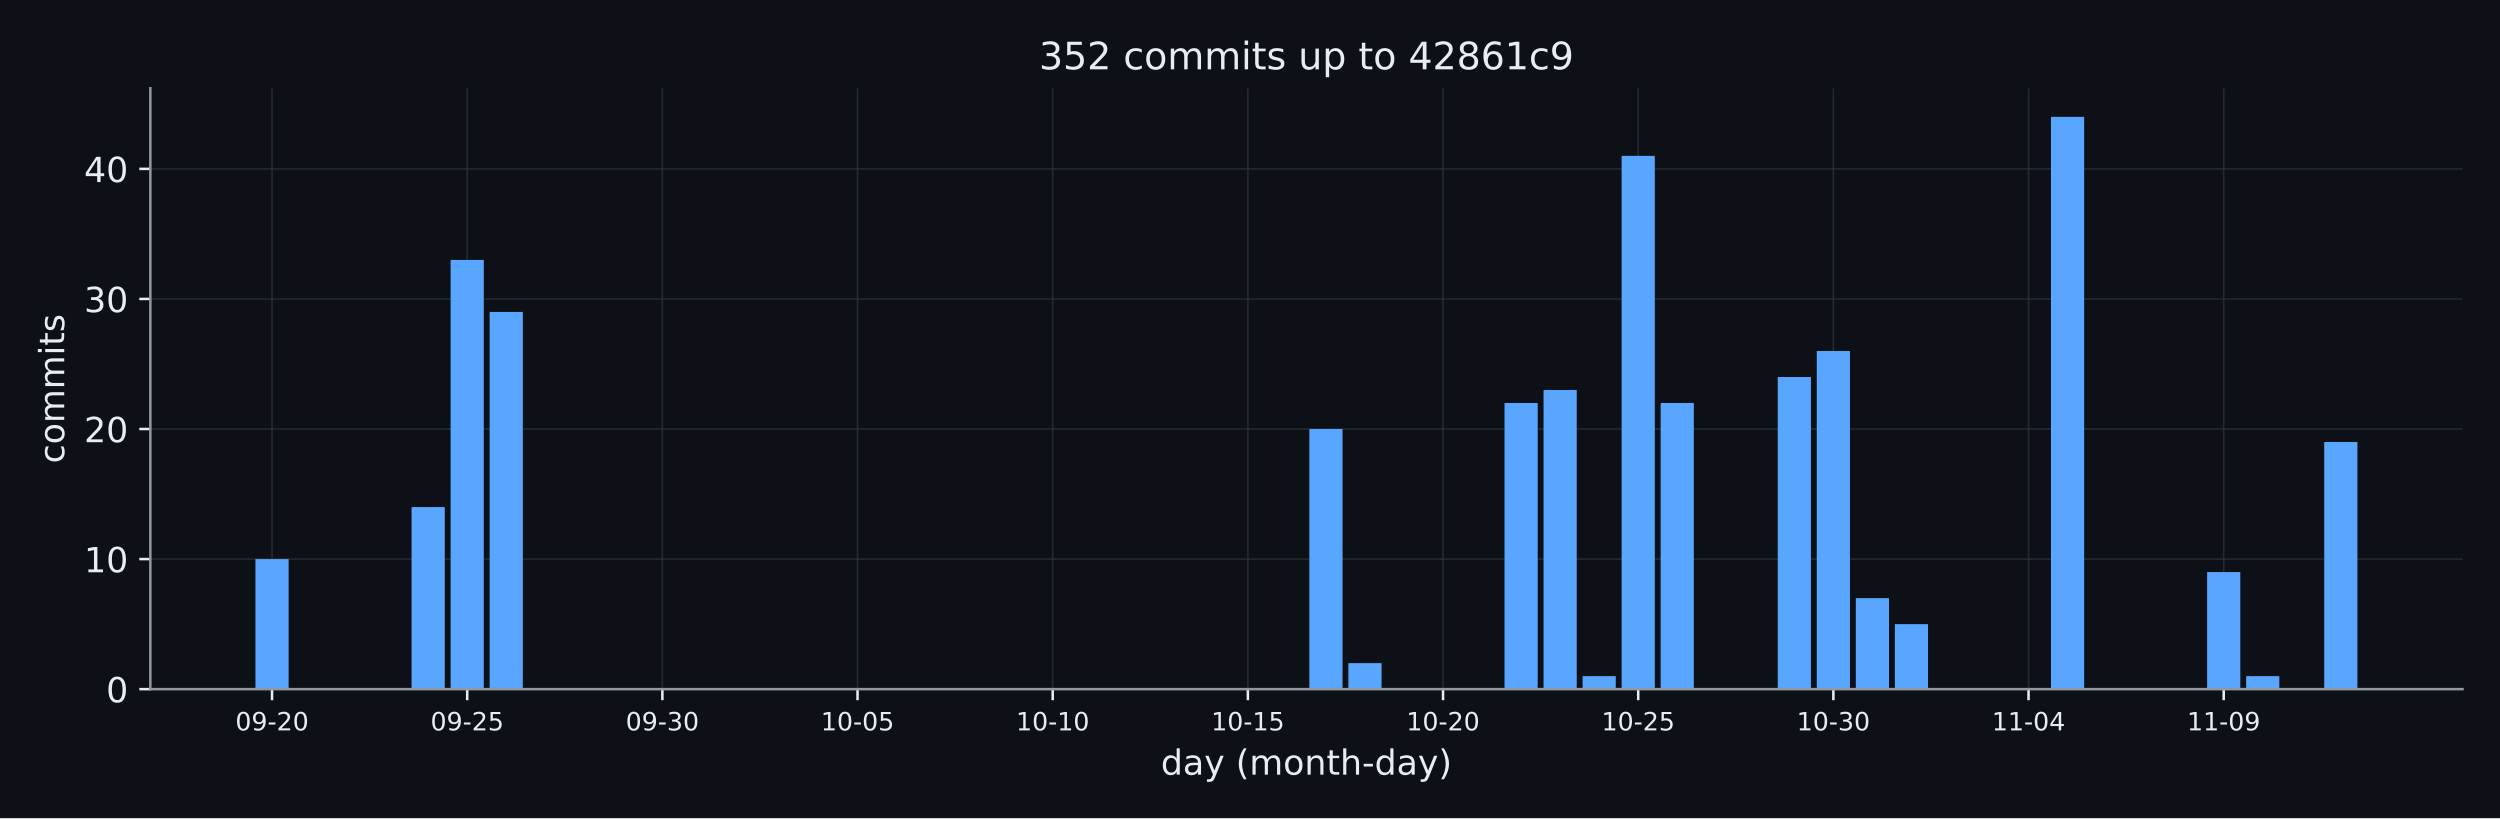
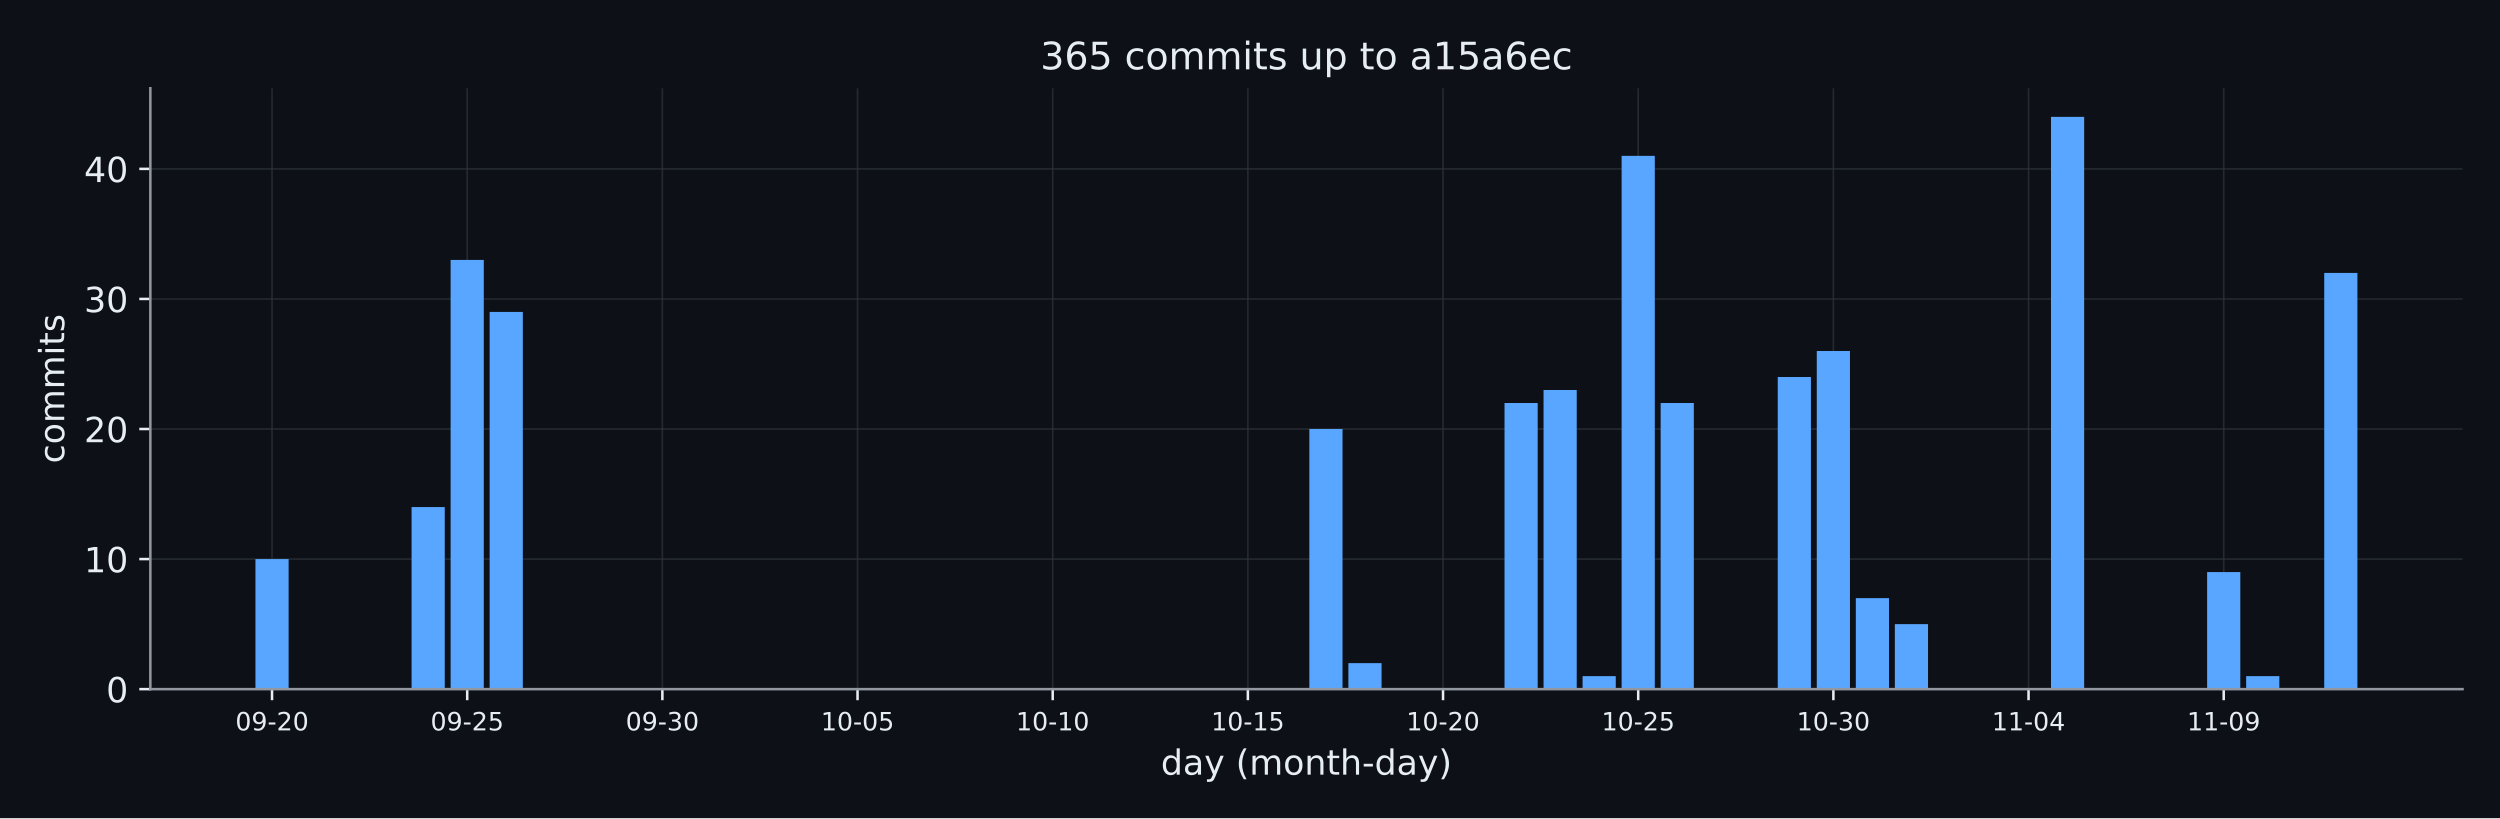
<svg xmlns="http://www.w3.org/2000/svg" xmlns:xlink="http://www.w3.org/1999/xlink" width="792pt" height="259.2pt" viewBox="0 0 792 259.2" version="1.1">
  <defs>
    <style type="text/css">*{stroke-linejoin: round; stroke-linecap: butt}</style>
  </defs>
  <g id="figure_1">
    <g id="patch_1">
      <path d="M 0 259.2  L 792 259.2  L 792 0  L 0 0  z " style="fill: #0d1117" />
    </g>
    <g id="axes_1">
      <g id="patch_2">
        <path d="M 47.63 218.32  L 780.12 218.32  L 780.12 27.96  L 47.63 27.96  z " style="fill: #0d1117" />
      </g>
      <g id="matplotlib.axis_1">
        <g id="xtick_1">
          <g id="line2d_1">
            <path d="M 86.18 218.32  L 86.18 27.96  " clip-path="url(#p0a0dd25778)" style="fill: none; stroke: #30363d; stroke-opacity: 0.7; stroke-width: 0.5; stroke-linecap: square" />
          </g>
          <g id="line2d_2">
            <defs>
              <path id="md06b79307a" d="M 0 0  L 0 3.5  " style="stroke: #e6edf3; stroke-width: 0.8" />
            </defs>
            <g>
              <use xlink:href="#md06b79307a" x="86.18" y="218.32" style="fill: #e6edf3; stroke: #e6edf3; stroke-width: 0.8" />
            </g>
          </g>
          <g id="text_1">
            <text style="font-size: 8px; font-family: 'DejaVu Sans', 'Bitstream Vera Sans', 'Computer Modern Sans Serif', 'Lucida Grande', 'Verdana', 'Geneva', 'Lucid', 'Arial', 'Helvetica', 'Avant Garde', sans-serif; text-anchor: middle; fill: #e6edf3" x="86.18" y="231.399" transform="rotate(-0 86.18048 231.3988)">09-20</text>
          </g>
        </g>
        <g id="xtick_2">
          <g id="line2d_3">
            <path d="M 148.01 218.32  L 148.01 27.96  " clip-path="url(#p0a0dd25778)" style="fill: none; stroke: #30363d; stroke-opacity: 0.7; stroke-width: 0.5; stroke-linecap: square" />
          </g>
          <g id="line2d_4">
            <g>
              <use xlink:href="#md06b79307a" x="148.01" y="218.32" style="fill: #e6edf3; stroke: #e6edf3; stroke-width: 0.8" />
            </g>
          </g>
          <g id="text_2">
            <text style="font-size: 8px; font-family: 'DejaVu Sans', 'Bitstream Vera Sans', 'Computer Modern Sans Serif', 'Lucida Grande', 'Verdana', 'Geneva', 'Lucid', 'Arial', 'Helvetica', 'Avant Garde', sans-serif; text-anchor: middle; fill: #e6edf3" x="148.01" y="231.399" transform="rotate(-0 148.0096 231.3988)">09-25</text>
          </g>
        </g>
        <g id="xtick_3">
          <g id="line2d_5">
            <path d="M 209.839 218.32  L 209.839 27.96  " clip-path="url(#p0a0dd25778)" style="fill: none; stroke: #30363d; stroke-opacity: 0.7; stroke-width: 0.5; stroke-linecap: square" />
          </g>
          <g id="line2d_6">
            <g>
              <use xlink:href="#md06b79307a" x="209.839" y="218.32" style="fill: #e6edf3; stroke: #e6edf3; stroke-width: 0.8" />
            </g>
          </g>
          <g id="text_3">
            <text style="font-size: 8px; font-family: 'DejaVu Sans', 'Bitstream Vera Sans', 'Computer Modern Sans Serif', 'Lucida Grande', 'Verdana', 'Geneva', 'Lucid', 'Arial', 'Helvetica', 'Avant Garde', sans-serif; text-anchor: middle; fill: #e6edf3" x="209.839" y="231.399" transform="rotate(-0 209.8388 231.3988)">09-30</text>
          </g>
        </g>
        <g id="xtick_4">
          <g id="line2d_7">
            <path d="M 271.668 218.32  L 271.668 27.96  " clip-path="url(#p0a0dd25778)" style="fill: none; stroke: #30363d; stroke-opacity: 0.7; stroke-width: 0.5; stroke-linecap: square" />
          </g>
          <g id="line2d_8">
            <g>
              <use xlink:href="#md06b79307a" x="271.668" y="218.32" style="fill: #e6edf3; stroke: #e6edf3; stroke-width: 0.8" />
            </g>
          </g>
          <g id="text_4">
            <text style="font-size: 8px; font-family: 'DejaVu Sans', 'Bitstream Vera Sans', 'Computer Modern Sans Serif', 'Lucida Grande', 'Verdana', 'Geneva', 'Lucid', 'Arial', 'Helvetica', 'Avant Garde', sans-serif; text-anchor: middle; fill: #e6edf3" x="271.668" y="231.399" transform="rotate(-0 271.6679 231.3988)">10-05</text>
          </g>
        </g>
        <g id="xtick_5">
          <g id="line2d_9">
            <path d="M 333.497 218.32  L 333.497 27.96  " clip-path="url(#p0a0dd25778)" style="fill: none; stroke: #30363d; stroke-opacity: 0.7; stroke-width: 0.5; stroke-linecap: square" />
          </g>
          <g id="line2d_10">
            <g>
              <use xlink:href="#md06b79307a" x="333.497" y="218.32" style="fill: #e6edf3; stroke: #e6edf3; stroke-width: 0.8" />
            </g>
          </g>
          <g id="text_5">
            <text style="font-size: 8px; font-family: 'DejaVu Sans', 'Bitstream Vera Sans', 'Computer Modern Sans Serif', 'Lucida Grande', 'Verdana', 'Geneva', 'Lucid', 'Arial', 'Helvetica', 'Avant Garde', sans-serif; text-anchor: middle; fill: #e6edf3" x="333.497" y="231.399" transform="rotate(-0 333.4971 231.3988)">10-10</text>
          </g>
        </g>
        <g id="xtick_6">
          <g id="line2d_11">
            <path d="M 395.326 218.32  L 395.326 27.96  " clip-path="url(#p0a0dd25778)" style="fill: none; stroke: #30363d; stroke-opacity: 0.7; stroke-width: 0.5; stroke-linecap: square" />
          </g>
          <g id="line2d_12">
            <g>
              <use xlink:href="#md06b79307a" x="395.326" y="218.32" style="fill: #e6edf3; stroke: #e6edf3; stroke-width: 0.8" />
            </g>
          </g>
          <g id="text_6">
            <text style="font-size: 8px; font-family: 'DejaVu Sans', 'Bitstream Vera Sans', 'Computer Modern Sans Serif', 'Lucida Grande', 'Verdana', 'Geneva', 'Lucid', 'Arial', 'Helvetica', 'Avant Garde', sans-serif; text-anchor: middle; fill: #e6edf3" x="395.326" y="231.399" transform="rotate(-0 395.3263 231.3988)">10-15</text>
          </g>
        </g>
        <g id="xtick_7">
          <g id="line2d_13">
            <path d="M 457.155 218.32  L 457.155 27.96  " clip-path="url(#p0a0dd25778)" style="fill: none; stroke: #30363d; stroke-opacity: 0.7; stroke-width: 0.5; stroke-linecap: square" />
          </g>
          <g id="line2d_14">
            <g>
              <use xlink:href="#md06b79307a" x="457.155" y="218.32" style="fill: #e6edf3; stroke: #e6edf3; stroke-width: 0.8" />
            </g>
          </g>
          <g id="text_7">
            <text style="font-size: 8px; font-family: 'DejaVu Sans', 'Bitstream Vera Sans', 'Computer Modern Sans Serif', 'Lucida Grande', 'Verdana', 'Geneva', 'Lucid', 'Arial', 'Helvetica', 'Avant Garde', sans-serif; text-anchor: middle; fill: #e6edf3" x="457.155" y="231.399" transform="rotate(-0 457.1554 231.3988)">10-20</text>
          </g>
        </g>
        <g id="xtick_8">
          <g id="line2d_15">
            <path d="M 518.985 218.32  L 518.985 27.96  " clip-path="url(#p0a0dd25778)" style="fill: none; stroke: #30363d; stroke-opacity: 0.7; stroke-width: 0.5; stroke-linecap: square" />
          </g>
          <g id="line2d_16">
            <g>
              <use xlink:href="#md06b79307a" x="518.985" y="218.32" style="fill: #e6edf3; stroke: #e6edf3; stroke-width: 0.8" />
            </g>
          </g>
          <g id="text_8">
            <text style="font-size: 8px; font-family: 'DejaVu Sans', 'Bitstream Vera Sans', 'Computer Modern Sans Serif', 'Lucida Grande', 'Verdana', 'Geneva', 'Lucid', 'Arial', 'Helvetica', 'Avant Garde', sans-serif; text-anchor: middle; fill: #e6edf3" x="518.985" y="231.399" transform="rotate(-0 518.9846 231.3988)">10-25</text>
          </g>
        </g>
        <g id="xtick_9">
          <g id="line2d_17">
            <path d="M 580.814 218.32  L 580.814 27.96  " clip-path="url(#p0a0dd25778)" style="fill: none; stroke: #30363d; stroke-opacity: 0.7; stroke-width: 0.5; stroke-linecap: square" />
          </g>
          <g id="line2d_18">
            <g>
              <use xlink:href="#md06b79307a" x="580.814" y="218.32" style="fill: #e6edf3; stroke: #e6edf3; stroke-width: 0.8" />
            </g>
          </g>
          <g id="text_9">
            <text style="font-size: 8px; font-family: 'DejaVu Sans', 'Bitstream Vera Sans', 'Computer Modern Sans Serif', 'Lucida Grande', 'Verdana', 'Geneva', 'Lucid', 'Arial', 'Helvetica', 'Avant Garde', sans-serif; text-anchor: middle; fill: #e6edf3" x="580.814" y="231.399" transform="rotate(-0 580.8137 231.3988)">10-30</text>
          </g>
        </g>
        <g id="xtick_10">
          <g id="line2d_19">
            <path d="M 642.643 218.32  L 642.643 27.96  " clip-path="url(#p0a0dd25778)" style="fill: none; stroke: #30363d; stroke-opacity: 0.7; stroke-width: 0.5; stroke-linecap: square" />
          </g>
          <g id="line2d_20">
            <g>
              <use xlink:href="#md06b79307a" x="642.643" y="218.32" style="fill: #e6edf3; stroke: #e6edf3; stroke-width: 0.8" />
            </g>
          </g>
          <g id="text_10">
            <text style="font-size: 8px; font-family: 'DejaVu Sans', 'Bitstream Vera Sans', 'Computer Modern Sans Serif', 'Lucida Grande', 'Verdana', 'Geneva', 'Lucid', 'Arial', 'Helvetica', 'Avant Garde', sans-serif; text-anchor: middle; fill: #e6edf3" x="642.643" y="231.399" transform="rotate(-0 642.6429 231.3988)">11-04</text>
          </g>
        </g>
        <g id="xtick_11">
          <g id="line2d_21">
            <path d="M 704.472 218.32  L 704.472 27.96  " clip-path="url(#p0a0dd25778)" style="fill: none; stroke: #30363d; stroke-opacity: 0.7; stroke-width: 0.5; stroke-linecap: square" />
          </g>
          <g id="line2d_22">
            <g>
              <use xlink:href="#md06b79307a" x="704.472" y="218.32" style="fill: #e6edf3; stroke: #e6edf3; stroke-width: 0.8" />
            </g>
          </g>
          <g id="text_11">
            <text style="font-size: 8px; font-family: 'DejaVu Sans', 'Bitstream Vera Sans', 'Computer Modern Sans Serif', 'Lucida Grande', 'Verdana', 'Geneva', 'Lucid', 'Arial', 'Helvetica', 'Avant Garde', sans-serif; text-anchor: middle; fill: #e6edf3" x="704.472" y="231.399" transform="rotate(-0 704.472 231.3988)">11-09</text>
          </g>
        </g>
        <g id="text_12">
          <text style="font-size: 11px; font-family: 'DejaVu Sans', 'Bitstream Vera Sans', 'Computer Modern Sans Serif', 'Lucida Grande', 'Verdana', 'Geneva', 'Lucid', 'Arial', 'Helvetica', 'Avant Garde', sans-serif; text-anchor: middle; fill: #e6edf3" x="413.875" y="245.421" transform="rotate(-0 413.875 245.4208)">day (month-day)</text>
        </g>
      </g>
      <g id="matplotlib.axis_2">
        <g id="ytick_1">
          <g id="line2d_23">
            <path d="M 47.63 218.32  L 780.12 218.32  " clip-path="url(#p0a0dd25778)" style="fill: none; stroke: #30363d; stroke-opacity: 0.7; stroke-width: 0.5; stroke-linecap: square" />
          </g>
          <g id="line2d_24">
            <defs>
              <path id="m340b3836e4" d="M 0 0  L -3.5 0  " style="stroke: #e6edf3; stroke-width: 0.8" />
            </defs>
            <g>
              <use xlink:href="#m340b3836e4" x="47.63" y="218.32" style="fill: #e6edf3; stroke: #e6edf3; stroke-width: 0.8" />
            </g>
          </g>
          <g id="text_13">
            <text style="font-size: 11px; font-family: 'DejaVu Sans', 'Bitstream Vera Sans', 'Computer Modern Sans Serif', 'Lucida Grande', 'Verdana', 'Geneva', 'Lucid', 'Arial', 'Helvetica', 'Avant Garde', sans-serif; text-anchor: end; fill: #e6edf3" x="40.63" y="222.499" transform="rotate(-0 40.63 222.4991)">0</text>
          </g>
        </g>
        <g id="ytick_2">
          <g id="line2d_25">
            <path d="M 47.63 177.117  L 780.12 177.117  " clip-path="url(#p0a0dd25778)" style="fill: none; stroke: #30363d; stroke-opacity: 0.7; stroke-width: 0.5; stroke-linecap: square" />
          </g>
          <g id="line2d_26">
            <g>
              <use xlink:href="#m340b3836e4" x="47.63" y="177.117" style="fill: #e6edf3; stroke: #e6edf3; stroke-width: 0.8" />
            </g>
          </g>
          <g id="text_14">
            <text style="font-size: 11px; font-family: 'DejaVu Sans', 'Bitstream Vera Sans', 'Computer Modern Sans Serif', 'Lucida Grande', 'Verdana', 'Geneva', 'Lucid', 'Arial', 'Helvetica', 'Avant Garde', sans-serif; text-anchor: end; fill: #e6edf3" x="40.63" y="181.296" transform="rotate(-0 40.63 181.2957)">10</text>
          </g>
        </g>
        <g id="ytick_3">
          <g id="line2d_27">
            <path d="M 47.63 135.913  L 780.12 135.913  " clip-path="url(#p0a0dd25778)" style="fill: none; stroke: #30363d; stroke-opacity: 0.7; stroke-width: 0.5; stroke-linecap: square" />
          </g>
          <g id="line2d_28">
            <g>
              <use xlink:href="#m340b3836e4" x="47.63" y="135.913" style="fill: #e6edf3; stroke: #e6edf3; stroke-width: 0.8" />
            </g>
          </g>
          <g id="text_15">
            <text style="font-size: 11px; font-family: 'DejaVu Sans', 'Bitstream Vera Sans', 'Computer Modern Sans Serif', 'Lucida Grande', 'Verdana', 'Geneva', 'Lucid', 'Arial', 'Helvetica', 'Avant Garde', sans-serif; text-anchor: end; fill: #e6edf3" x="40.63" y="140.092" transform="rotate(-0 40.63 140.0922)">20</text>
          </g>
        </g>
        <g id="ytick_4">
          <g id="line2d_29">
            <path d="M 47.63 94.71  L 780.12 94.71  " clip-path="url(#p0a0dd25778)" style="fill: none; stroke: #30363d; stroke-opacity: 0.7; stroke-width: 0.5; stroke-linecap: square" />
          </g>
          <g id="line2d_30">
            <g>
              <use xlink:href="#m340b3836e4" x="47.63" y="94.71" style="fill: #e6edf3; stroke: #e6edf3; stroke-width: 0.8" />
            </g>
          </g>
          <g id="text_16">
            <text style="font-size: 11px; font-family: 'DejaVu Sans', 'Bitstream Vera Sans', 'Computer Modern Sans Serif', 'Lucida Grande', 'Verdana', 'Geneva', 'Lucid', 'Arial', 'Helvetica', 'Avant Garde', sans-serif; text-anchor: end; fill: #e6edf3" x="40.63" y="98.889" transform="rotate(-0 40.63 98.88875)">30</text>
          </g>
        </g>
        <g id="ytick_5">
          <g id="line2d_31">
            <path d="M 47.63 53.506  L 780.12 53.506  " clip-path="url(#p0a0dd25778)" style="fill: none; stroke: #30363d; stroke-opacity: 0.7; stroke-width: 0.5; stroke-linecap: square" />
          </g>
          <g id="line2d_32">
            <g>
              <use xlink:href="#m340b3836e4" x="47.63" y="53.506" style="fill: #e6edf3; stroke: #e6edf3; stroke-width: 0.8" />
            </g>
          </g>
          <g id="text_17">
            <text style="font-size: 11px; font-family: 'DejaVu Sans', 'Bitstream Vera Sans', 'Computer Modern Sans Serif', 'Lucida Grande', 'Verdana', 'Geneva', 'Lucid', 'Arial', 'Helvetica', 'Avant Garde', sans-serif; text-anchor: end; fill: #e6edf3" x="40.63" y="57.685" transform="rotate(-0 40.63 57.68529)">40</text>
          </g>
        </g>
        <g id="text_18">
          <text style="font-size: 11px; font-family: 'DejaVu Sans', 'Bitstream Vera Sans', 'Computer Modern Sans Serif', 'Lucida Grande', 'Verdana', 'Geneva', 'Lucid', 'Arial', 'Helvetica', 'Avant Garde', sans-serif; text-anchor: middle; fill: #e6edf3" x="20.345" y="123.14" transform="rotate(-90 20.34484 123.14)">commits</text>
        </g>
      </g>
      <g id="patch_3">
        <path d="M 80.925 218.32  L 91.436 218.32  L 91.436 177.117  L 80.925 177.117  z " clip-path="url(#p0a0dd25778)" style="fill: #58a6ff" />
      </g>
      <g id="patch_4">
        <path d="M 93.291 218.32  L 103.802 218.32  L 103.802 218.32  L 93.291 218.32  z " clip-path="url(#p0a0dd25778)" style="fill: #58a6ff" />
      </g>
      <g id="patch_5">
        <path d="M 105.657 218.32  L 116.168 218.32  L 116.168 218.32  L 105.657 218.32  z " clip-path="url(#p0a0dd25778)" style="fill: #58a6ff" />
      </g>
      <g id="patch_6">
        <path d="M 118.022 218.32  L 128.533 218.32  L 128.533 218.32  L 118.022 218.32  z " clip-path="url(#p0a0dd25778)" style="fill: #58a6ff" />
      </g>
      <g id="patch_7">
        <path d="M 130.388 218.32  L 140.899 218.32  L 140.899 160.635  L 130.388 160.635  z " clip-path="url(#p0a0dd25778)" style="fill: #58a6ff" />
      </g>
      <g id="patch_8">
        <path d="M 142.754 218.32  L 153.265 218.32  L 153.265 82.349  L 142.754 82.349  z " clip-path="url(#p0a0dd25778)" style="fill: #58a6ff" />
      </g>
      <g id="patch_9">
        <path d="M 155.12 218.32  L 165.631 218.32  L 165.631 98.83  L 155.12 98.83  z " clip-path="url(#p0a0dd25778)" style="fill: #58a6ff" />
      </g>
      <g id="patch_10">
        <path d="M 167.486 218.32  L 177.997 218.32  L 177.997 218.32  L 167.486 218.32  z " clip-path="url(#p0a0dd25778)" style="fill: #58a6ff" />
      </g>
      <g id="patch_11">
        <path d="M 179.852 218.32  L 190.363 218.32  L 190.363 218.32  L 179.852 218.32  z " clip-path="url(#p0a0dd25778)" style="fill: #58a6ff" />
      </g>
      <g id="patch_12">
        <path d="M 192.217 218.32  L 202.728 218.32  L 202.728 218.32  L 192.217 218.32  z " clip-path="url(#p0a0dd25778)" style="fill: #58a6ff" />
      </g>
      <g id="patch_13">
        <path d="M 204.583 218.32  L 215.094 218.32  L 215.094 218.32  L 204.583 218.32  z " clip-path="url(#p0a0dd25778)" style="fill: #58a6ff" />
      </g>
      <g id="patch_14">
        <path d="M 216.949 218.32  L 227.46 218.32  L 227.46 218.32  L 216.949 218.32  z " clip-path="url(#p0a0dd25778)" style="fill: #58a6ff" />
      </g>
      <g id="patch_15">
        <path d="M 229.315 218.32  L 239.826 218.32  L 239.826 218.32  L 229.315 218.32  z " clip-path="url(#p0a0dd25778)" style="fill: #58a6ff" />
      </g>
      <g id="patch_16">
        <path d="M 241.681 218.32  L 252.192 218.32  L 252.192 218.32  L 241.681 218.32  z " clip-path="url(#p0a0dd25778)" style="fill: #58a6ff" />
      </g>
      <g id="patch_17">
        <path d="M 254.047 218.32  L 264.558 218.32  L 264.558 218.32  L 254.047 218.32  z " clip-path="url(#p0a0dd25778)" style="fill: #58a6ff" />
      </g>
      <g id="patch_18">
        <path d="M 266.412 218.32  L 276.923 218.32  L 276.923 218.32  L 266.412 218.32  z " clip-path="url(#p0a0dd25778)" style="fill: #58a6ff" />
      </g>
      <g id="patch_19">
        <path d="M 278.778 218.32  L 289.289 218.32  L 289.289 218.32  L 278.778 218.32  z " clip-path="url(#p0a0dd25778)" style="fill: #58a6ff" />
      </g>
      <g id="patch_20">
        <path d="M 291.144 218.32  L 301.655 218.32  L 301.655 218.32  L 291.144 218.32  z " clip-path="url(#p0a0dd25778)" style="fill: #58a6ff" />
      </g>
      <g id="patch_21">
        <path d="M 303.51 218.32  L 314.021 218.32  L 314.021 218.32  L 303.51 218.32  z " clip-path="url(#p0a0dd25778)" style="fill: #58a6ff" />
      </g>
      <g id="patch_22">
        <path d="M 315.876 218.32  L 326.387 218.32  L 326.387 218.32  L 315.876 218.32  z " clip-path="url(#p0a0dd25778)" style="fill: #58a6ff" />
      </g>
      <g id="patch_23">
        <path d="M 328.242 218.32  L 338.753 218.32  L 338.753 218.32  L 328.242 218.32  z " clip-path="url(#p0a0dd25778)" style="fill: #58a6ff" />
      </g>
      <g id="patch_24">
        <path d="M 340.607 218.32  L 351.118 218.32  L 351.118 218.32  L 340.607 218.32  z " clip-path="url(#p0a0dd25778)" style="fill: #58a6ff" />
      </g>
      <g id="patch_25">
        <path d="M 352.973 218.32  L 363.484 218.32  L 363.484 218.32  L 352.973 218.32  z " clip-path="url(#p0a0dd25778)" style="fill: #58a6ff" />
      </g>
      <g id="patch_26">
        <path d="M 365.339 218.32  L 375.85 218.32  L 375.85 218.32  L 365.339 218.32  z " clip-path="url(#p0a0dd25778)" style="fill: #58a6ff" />
      </g>
      <g id="patch_27">
        <path d="M 377.705 218.32  L 388.216 218.32  L 388.216 218.32  L 377.705 218.32  z " clip-path="url(#p0a0dd25778)" style="fill: #58a6ff" />
      </g>
      <g id="patch_28">
        <path d="M 390.071 218.32  L 400.582 218.32  L 400.582 218.32  L 390.071 218.32  z " clip-path="url(#p0a0dd25778)" style="fill: #58a6ff" />
      </g>
      <g id="patch_29">
        <path d="M 402.437 218.32  L 412.948 218.32  L 412.948 218.32  L 402.437 218.32  z " clip-path="url(#p0a0dd25778)" style="fill: #58a6ff" />
      </g>
      <g id="patch_30">
        <path d="M 414.802 218.32  L 425.313 218.32  L 425.313 135.913  L 414.802 135.913  z " clip-path="url(#p0a0dd25778)" style="fill: #58a6ff" />
      </g>
      <g id="patch_31">
        <path d="M 427.168 218.32  L 437.679 218.32  L 437.679 210.079  L 427.168 210.079  z " clip-path="url(#p0a0dd25778)" style="fill: #58a6ff" />
      </g>
      <g id="patch_32">
        <path d="M 439.534 218.32  L 450.045 218.32  L 450.045 218.32  L 439.534 218.32  z " clip-path="url(#p0a0dd25778)" style="fill: #58a6ff" />
      </g>
      <g id="patch_33">
        <path d="M 451.9 218.32  L 462.411 218.32  L 462.411 218.32  L 451.9 218.32  z " clip-path="url(#p0a0dd25778)" style="fill: #58a6ff" />
      </g>
      <g id="patch_34">
        <path d="M 464.266 218.32  L 474.777 218.32  L 474.777 218.32  L 464.266 218.32  z " clip-path="url(#p0a0dd25778)" style="fill: #58a6ff" />
      </g>
      <g id="patch_35">
        <path d="M 476.632 218.32  L 487.143 218.32  L 487.143 127.672  L 476.632 127.672  z " clip-path="url(#p0a0dd25778)" style="fill: #58a6ff" />
      </g>
      <g id="patch_36">
        <path d="M 488.997 218.32  L 499.508 218.32  L 499.508 123.552  L 488.997 123.552  z " clip-path="url(#p0a0dd25778)" style="fill: #58a6ff" />
      </g>
      <g id="patch_37">
        <path d="M 501.363 218.32  L 511.874 218.32  L 511.874 214.2  L 501.363 214.2  z " clip-path="url(#p0a0dd25778)" style="fill: #58a6ff" />
      </g>
      <g id="patch_38">
        <path d="M 513.729 218.32  L 524.24 218.32  L 524.24 49.386  L 513.729 49.386  z " clip-path="url(#p0a0dd25778)" style="fill: #58a6ff" />
      </g>
      <g id="patch_39">
        <path d="M 526.095 218.32  L 536.606 218.32  L 536.606 127.672  L 526.095 127.672  z " clip-path="url(#p0a0dd25778)" style="fill: #58a6ff" />
      </g>
      <g id="patch_40">
        <path d="M 538.461 218.32  L 548.972 218.32  L 548.972 218.32  L 538.461 218.32  z " clip-path="url(#p0a0dd25778)" style="fill: #58a6ff" />
      </g>
      <g id="patch_41">
        <path d="M 550.827 218.32  L 561.338 218.32  L 561.338 218.32  L 550.827 218.32  z " clip-path="url(#p0a0dd25778)" style="fill: #58a6ff" />
      </g>
      <g id="patch_42">
        <path d="M 563.192 218.32  L 573.703 218.32  L 573.703 119.432  L 563.192 119.432  z " clip-path="url(#p0a0dd25778)" style="fill: #58a6ff" />
      </g>
      <g id="patch_43">
        <path d="M 575.558 218.32  L 586.069 218.32  L 586.069 111.191  L 575.558 111.191  z " clip-path="url(#p0a0dd25778)" style="fill: #58a6ff" />
      </g>
      <g id="patch_44">
        <path d="M 587.924 218.32  L 598.435 218.32  L 598.435 189.478  L 587.924 189.478  z " clip-path="url(#p0a0dd25778)" style="fill: #58a6ff" />
      </g>
      <g id="patch_45">
        <path d="M 600.29 218.32  L 610.801 218.32  L 610.801 197.718  L 600.29 197.718  z " clip-path="url(#p0a0dd25778)" style="fill: #58a6ff" />
      </g>
      <g id="patch_46">
        <path d="M 612.656 218.32  L 623.167 218.32  L 623.167 218.32  L 612.656 218.32  z " clip-path="url(#p0a0dd25778)" style="fill: #58a6ff" />
      </g>
      <g id="patch_47">
        <path d="M 625.022 218.32  L 635.533 218.32  L 635.533 218.32  L 625.022 218.32  z " clip-path="url(#p0a0dd25778)" style="fill: #58a6ff" />
      </g>
      <g id="patch_48">
        <path d="M 637.387 218.32  L 647.898 218.32  L 647.898 218.32  L 637.387 218.32  z " clip-path="url(#p0a0dd25778)" style="fill: #58a6ff" />
      </g>
      <g id="patch_49">
        <path d="M 649.753 218.32  L 660.264 218.32  L 660.264 37.025  L 649.753 37.025  z " clip-path="url(#p0a0dd25778)" style="fill: #58a6ff" />
      </g>
      <g id="patch_50">
        <path d="M 662.119 218.32  L 672.63 218.32  L 672.63 218.32  L 662.119 218.32  z " clip-path="url(#p0a0dd25778)" style="fill: #58a6ff" />
      </g>
      <g id="patch_51">
        <path d="M 674.485 218.32  L 684.996 218.32  L 684.996 218.32  L 674.485 218.32  z " clip-path="url(#p0a0dd25778)" style="fill: #58a6ff" />
      </g>
      <g id="patch_52">
        <path d="M 686.851 218.32  L 697.362 218.32  L 697.362 218.32  L 686.851 218.32  z " clip-path="url(#p0a0dd25778)" style="fill: #58a6ff" />
      </g>
      <g id="patch_53">
        <path d="M 699.217 218.32  L 709.728 218.32  L 709.728 181.237  L 699.217 181.237  z " clip-path="url(#p0a0dd25778)" style="fill: #58a6ff" />
      </g>
      <g id="patch_54">
        <path d="M 711.582 218.32  L 722.093 218.32  L 722.093 214.2  L 711.582 214.2  z " clip-path="url(#p0a0dd25778)" style="fill: #58a6ff" />
      </g>
      <g id="patch_55">
        <path d="M 723.948 218.32  L 734.459 218.32  L 734.459 218.32  L 723.948 218.32  z " clip-path="url(#p0a0dd25778)" style="fill: #58a6ff" />
      </g>
      <g id="patch_56">
-         <path d="M 736.314 218.32  L 746.825 218.32  L 746.825 140.033  L 736.314 140.033  z " clip-path="url(#p0a0dd25778)" style="fill: #58a6ff" />
+         <path d="M 736.314 218.32  L 746.825 218.32  L 746.825 86.469  L 736.314 86.469  z " clip-path="url(#p0a0dd25778)" style="fill: #58a6ff" />
      </g>
      <g id="patch_57">
        <path d="M 47.63 218.32  L 47.63 27.96  " style="fill: none; stroke: #9198a1; stroke-width: 0.8; stroke-linejoin: miter; stroke-linecap: square" />
      </g>
      <g id="patch_58">
        <path d="M 47.63 218.32  L 780.12 218.32  " style="fill: none; stroke: #9198a1; stroke-width: 0.8; stroke-linejoin: miter; stroke-linecap: square" />
      </g>
      <g id="text_19">
-         <text style="font-size: 12px; font-family: 'DejaVu Sans', 'Bitstream Vera Sans', 'Computer Modern Sans Serif', 'Lucida Grande', 'Verdana', 'Geneva', 'Lucid', 'Arial', 'Helvetica', 'Avant Garde', sans-serif; text-anchor: middle; fill: #e6edf3" x="413.875" y="21.96" transform="rotate(-0 413.875 21.96)">352 commits up to 42861c9</text>
+         <text style="font-size: 12px; font-family: 'DejaVu Sans', 'Bitstream Vera Sans', 'Computer Modern Sans Serif', 'Lucida Grande', 'Verdana', 'Geneva', 'Lucid', 'Arial', 'Helvetica', 'Avant Garde', sans-serif; text-anchor: middle; fill: #e6edf3" x="413.875" y="21.96" transform="rotate(-0 413.875 21.96)">365 commits up to a15a6ec</text>
      </g>
    </g>
  </g>
  <defs>
    <clipPath id="p0a0dd25778">
      <rect x="47.63" y="27.96" width="732.49" height="190.36" />
    </clipPath>
  </defs>
</svg>
